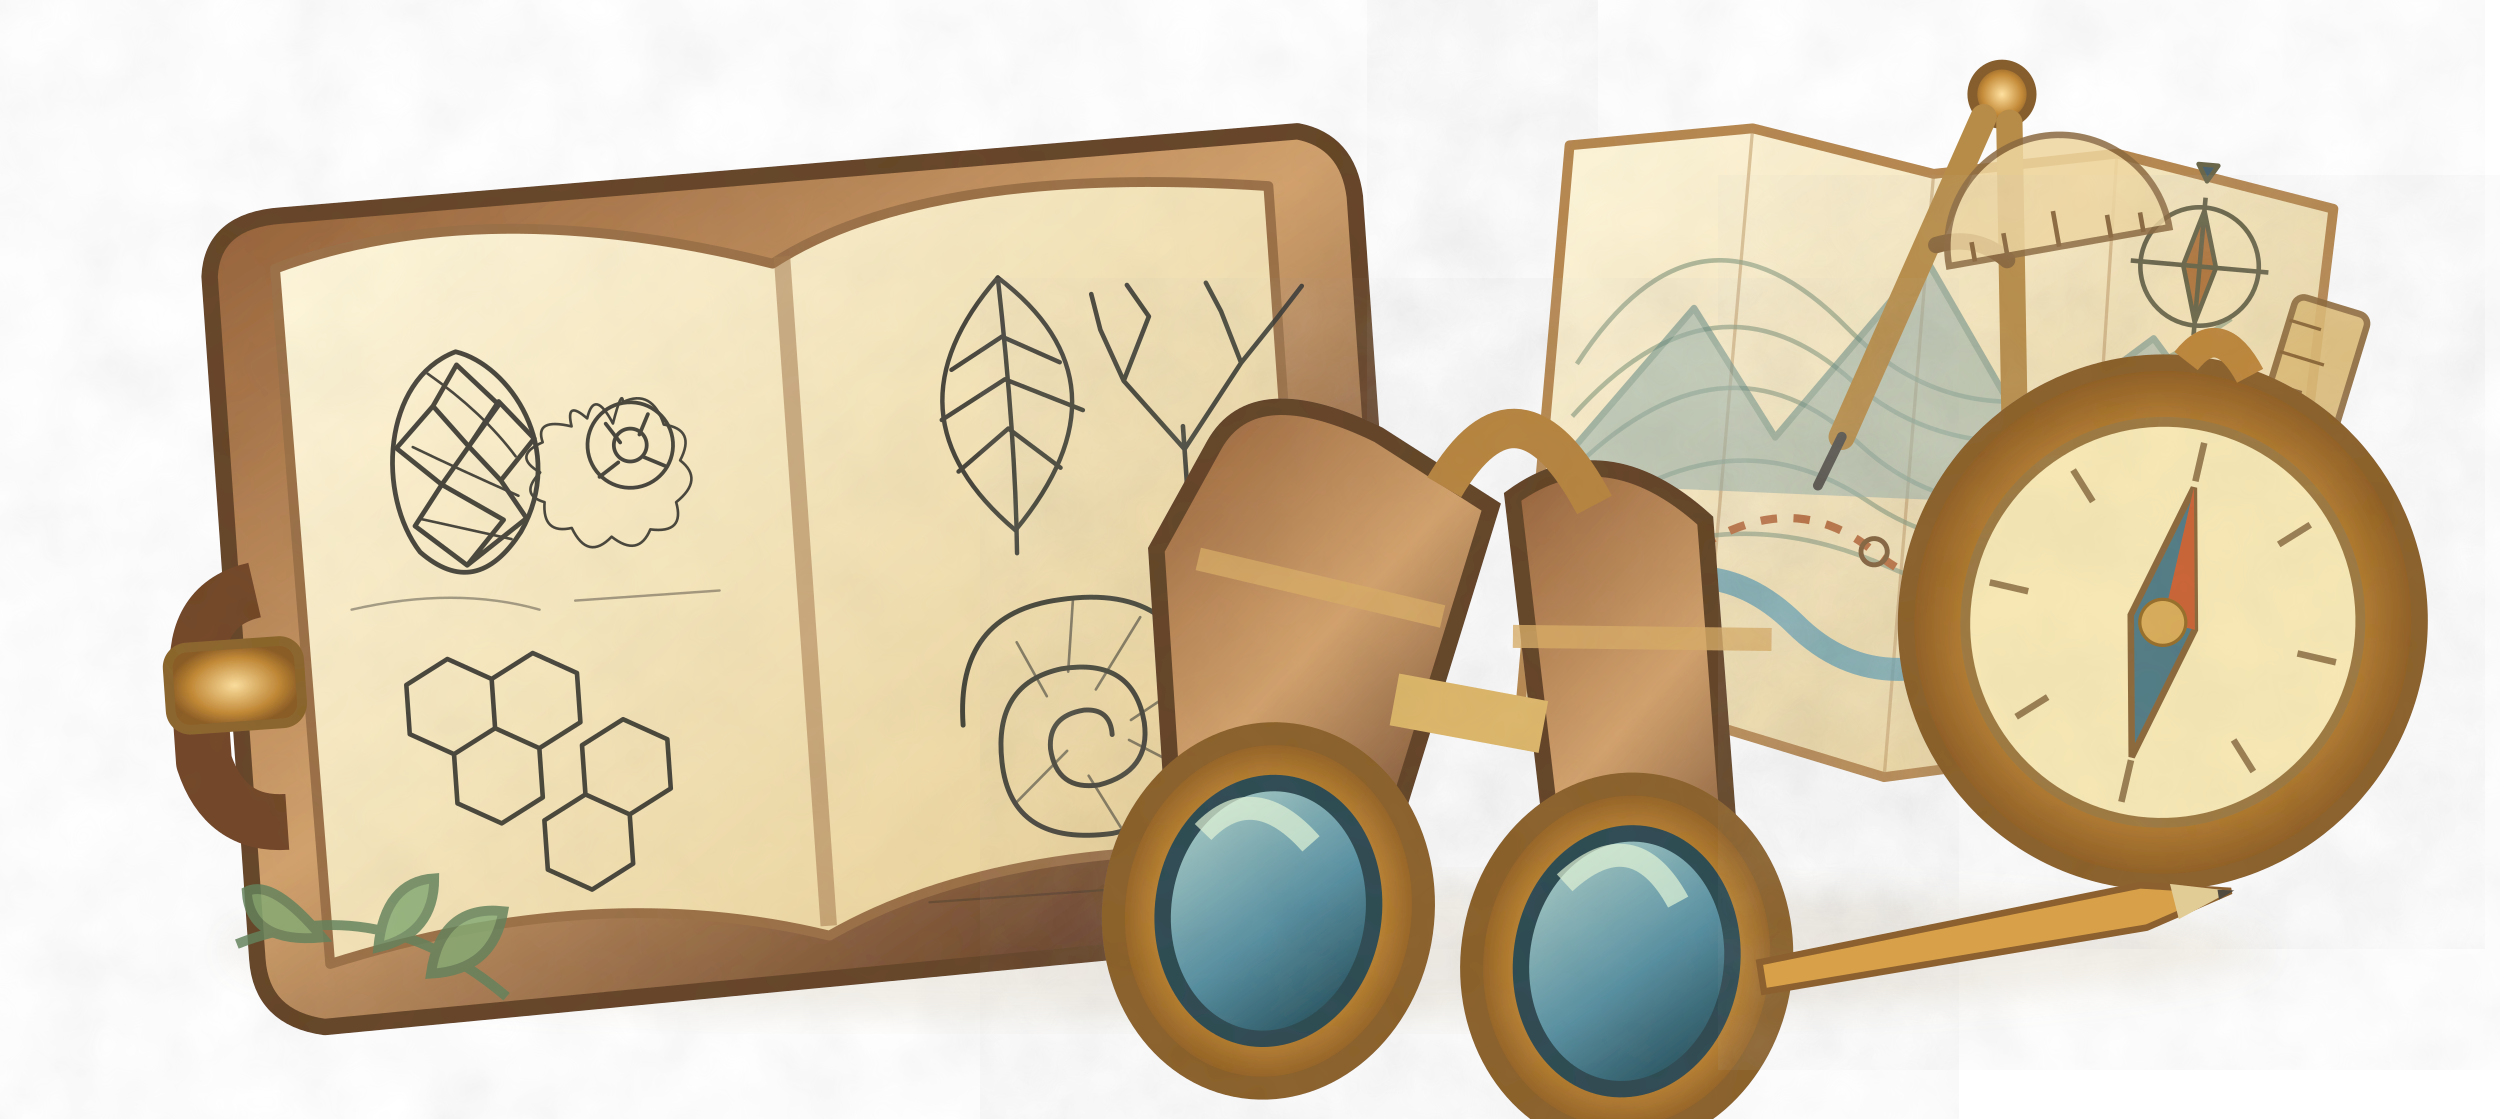
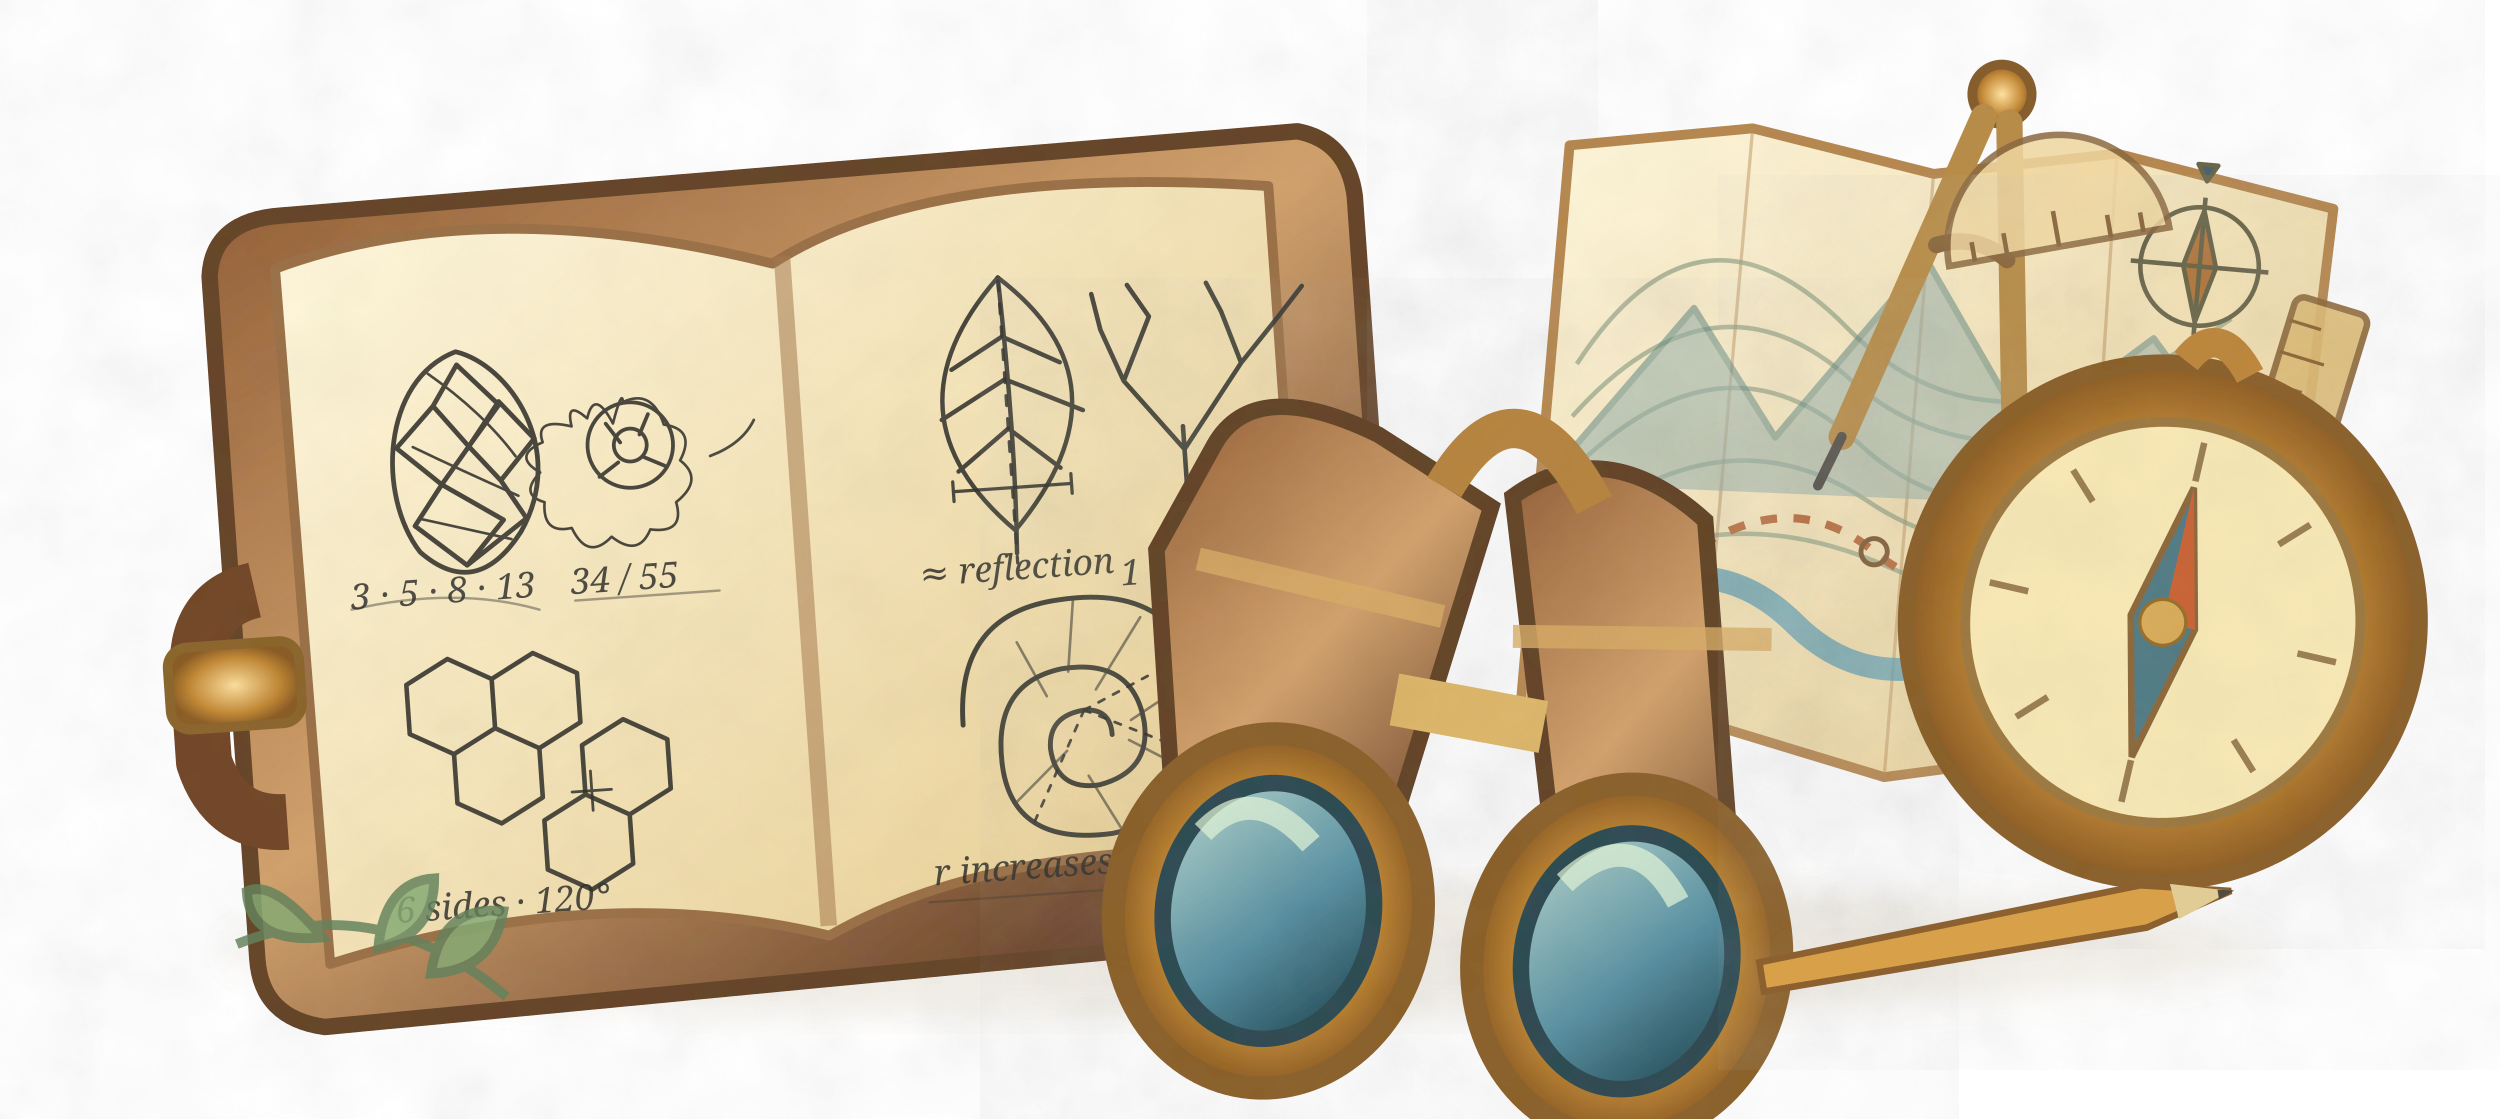
<svg xmlns="http://www.w3.org/2000/svg" viewBox="0 0 760 340" role="img" aria-label="Watercolor explorer field journal with ink drawings of mathematical patterns in nature, a topographic map, cartographer dividers, ruler, protractor, binoculars, and compass">
  <defs>
    <linearGradient id="paper" x1="0" y1="0" x2="1" y2="1">
      <stop stop-color="#fff7dc" />
      <stop offset="1" stop-color="#e8ce92" />
    </linearGradient>
    <linearGradient id="leather" x1="0" y1="0" x2=".8" y2="1">
      <stop stop-color="#96633b" />
      <stop offset=".5" stop-color="#d3a36e" />
      <stop offset="1" stop-color="#603b26" />
    </linearGradient>
    <linearGradient id="glass" x1="0" y1="0" x2=".8" y2="1">
      <stop stop-color="#bcd9cf" />
      <stop offset=".6" stop-color="#5a91a2" />
      <stop offset="1" stop-color="#294f5a" />
    </linearGradient>
    <radialGradient id="brass">
      <stop stop-color="#ffe1a0" />
      <stop offset=".67" stop-color="#c48b39" />
      <stop offset="1" stop-color="#8d5e26" />
    </radialGradient>
    <filter id="wash">
      <feTurbulence type="fractalNoise" baseFrequency=".045" numOctaves="3" seed="6" result="noise" />
      <feColorMatrix in="noise" type="saturate" values="0" />
      <feComponentTransfer>
        <feFuncA type="linear" slope=".12" />
      </feComponentTransfer>
      <feBlend in="SourceGraphic" mode="multiply" />
    </filter>
    <filter id="shadow">
      <feGaussianBlur stdDeviation="5" />
    </filter>
  </defs>
  <ellipse cx="379" cy="289" rx="309" ry="21" fill="#a58d5e" opacity=".15" filter="url(#shadow)" />
  <g transform="translate(70 48) rotate(-4 170 120)" stroke-linejoin="round" filter="url(#wash)">
    <path d="M0 24 Q2 7 23 7 L333 3 Q348 7 349 24 L349 228 Q347 246 333 246 L19 254 Q0 250 0 232Z" fill="url(#leather)" stroke="#68472c" stroke-width="5" />
    <path d="M20 23 Q85 4 171 32 Q220 5 323 19 L323 222 Q230 210 174 237 Q105 215 22 235Z" fill="url(#paper)" stroke="#9c7249" stroke-width="3" />
    <path d="M174 30 L174 234" stroke="#a77c50" stroke-width="5" opacity=".55" />
    <g fill="none" stroke="#37362f" stroke-linecap="round" stroke-linejoin="round" opacity=".89">
      <g transform="translate(39 48)" stroke-width="1.45">
        <path d="M34 4 C11 11 7 46 19 64 Q35 80 50 60 C66 36 50 9 34 4Z" />
        <path d="M34 8l-8 12 10 13 10-12-12-13ZM26 20l-12 12 13 12 9-11ZM46 20l10 12-11 12-9-11ZM27 44l-9 12 15 13 12-13-18-12ZM45 44l7 12-19 13" />
        <path d="M25 10Q41 23 50 37M19 32q14 8 31 17M20 54l27 8" stroke-width=".8" />
      </g>
      <g transform="translate(108 63)" stroke-width="1.15">
        <circle cx="16" cy="21" r="13" />
        <path d="M16 21m-5 0a5 5 0 1 0 10 0a5 5 0 1 0-10 0" />
        <path d="M16 3q-7-16-11-3Q-4-9-2 3q-16-5-13 6q-14 5-2 13-10 9 1 13-2 14 11 12 6 15 17 5 11 10 17-2 15 3 12-11 13-9 3-18 8-13-6-16-4-16-17-11Q21-12 16 3Z" transform="translate(0 12) scale(.7)" />
        <path d="M13 20l-4-6M19 18l3-6M20 25l6 3M12 26l-6 4" />
      </g>
      <g transform="translate(51 145)" stroke-width="1.4">
        <path d="M13 0l13 7v15l-13 7L0 22V7Z M39 0l13 7v15l-13 7-13-7V7Z M26 22l13 7v15l-13 7-13-7V29Z M65 22l13 7v15l-13 7-13-7V29Z M52 44l13 7v15l-13 7-13-7V51Z" />
      </g>
      <path d="M36 128q32-5 57 4M104 130h44" stroke="#38352e" stroke-width=".75" opacity=".48" />
    </g>
    <g fill="none" stroke="#34342f" stroke-linecap="round" stroke-linejoin="round" opacity=".88">
      <g transform="translate(210 41)" stroke-width="1.35">
        <path d="M29 77Q-10 39 29 0Q69 35 29 77Z" />
        <path d="M29 0Q31 49 29 84M29 18L13 27M29 31L9 42M29 46L13 58M29 18L46 27M29 31L52 42M29 46L44 59" />
      </g>
      <g transform="translate(267 48)" stroke-width="1.4">
        <path d="M25 77V42M25 49L8 27M25 49L44 24M8 27L2 11M8 27L17 8M44 24L39 8M44 24L56 11M2 11L0 0M17 8L11-2M39 8L35-1M56 11L64 2" />
        <path d="M15 78h24M25 77l-8 5M25 77l8 5" />
      </g>
      <g transform="translate(215 139)" stroke-width="1.5">
        <path d="M4 37Q4 3 36 1Q75-2 78 36Q82 68 47 73Q16 75 15 49Q14 25 35 22Q57 20 59 40Q60 55 44 58Q31 59 30 46Q30 36 41 35Q49 35 49 43" />
        <path d="M22 13l8 17M40 1l-3 22M60 8l-15 21M76 27l-21 12M72 56l-18-11M50 72l-9-17M18 62l17-15" stroke-width=".8" opacity=".65" />
      </g>
      <path d="M205 229h98" stroke-width=".7" opacity=".35" />
+     </g>
+     <g fill="#34342f" stroke="#34342f" stroke-linecap="round" stroke-linejoin="round" opacity=".86">
+       <g font-family="Georgia, serif" font-size="10.8" font-style="italic" stroke="none">
+         <text x="36" y="128">3 · 5 · 8 · 13</text>
+         <text x="103" y="128">34 / 55</text>
+         <text x="43" y="224">6 sides · 120°</text>
+         <text x="209" y="133">≈ reflection</text>
+         <text x="270" y="137">1 → 2 → 4 → 8</text>
+         <text x="207" y="224">r increases ↗</text>
+       </g>
+       <path d="M239 42L239 128" fill="none" stroke-width="1" stroke-dasharray="3 4" />
+       <path d="M221 105h36M221 102v6M257 102v6" fill="none" stroke-width="1" />
+       <path d="M256 174l20-9M256 174l38 18M256 174l-18 34" fill="none" stroke-width=".85" stroke-dasharray="2 3" />
+       <g fill="none" stroke-width=".85">
+         <path d="M99 188h12M105 182v12" />
+         <path d="M148 89q10-3 14-10" />
+         <path d="M293 119h8M297 115v8" />
+       </g>
    </g>
    <path d="M7 120 Q-12 123 -12 145 L-12 171 Q-7 191 12 191" fill="none" stroke="#75482c" stroke-width="17" />
    <rect x="-21" y="136" width="40" height="25" rx="6" fill="url(#brass)" stroke="#8d672e" stroke-width="3" />
  </g>
  <g transform="translate(470 38) rotate(5 116 93)" stroke-linejoin="round" filter="url(#wash)">
    <path d="M0 16L55 6 111 15 166 4 233 15 227 195 170 186 112 199 55 187 0 194Z" fill="url(#paper)" stroke="#b88951" stroke-width="3" />
    <path d="M55 6L55 187M111 15L112 199M166 4L170 186" fill="none" stroke="#b88e59" stroke-width="1" opacity=".48" />
    <g fill="none" stroke="#8a9d7f" opacity=".65" stroke-width="1.4">
      <path d="M8 82Q40 22 89 64T205 51M8 98Q47 46 92 80T216 68M8 116Q51 64 96 99T216 86M8 136Q53 90 100 116T218 103M8 154Q51 116 107 135T216 121" />
    </g>
    <path d="M1 119L42 62 70 99 111 41 146 91 182 59 226 109" fill="#9ab2aa" opacity=".58" stroke="#668b84" stroke-width="2" />
    <path d="M16 159Q51 130 81 155T151 149T214 156" fill="none" stroke="#5f9eb3" stroke-width="7" opacity=".75" />
    <path d="M23 163Q65 105 103 131T193 112" fill="none" stroke="#ba7040" stroke-width="2.5" stroke-dasharray="5 5" />
    <g fill="none" stroke="#805d38" stroke-width="1.5">
      <circle cx="23" cy="163" r="4" />
      <circle cx="103" cy="131" r="4" />
      <circle cx="193" cy="112" r="4" />
    </g>
    <g transform="translate(194 36)" stroke="#6c674c" stroke-width="1.4" fill="none">
      <circle r="18" />
      <path d="M0-21v42M-21 0h42M0-17L5 0 0 17-5 0Z" fill="#b37942" />
      <path d="M0-26l-3-5h6z" fill="#4d6570" />
    </g>
    <g transform="translate(140 171)" stroke-width="1.3" stroke="#6c5942" fill="none">
      <path d="M0 0h66M0-5v10M22-5v10M44-5v10M66-5v10" />
      <path d="M0 0h22v5H0zM44 0h22v5H44z" fill="#766a52" opacity=".55" />
    </g>
  </g>
  <g transform="translate(570 14) rotate(12 25 69)" fill="none" stroke-linecap="round" stroke-linejoin="round">
    <circle cx="27" cy="13" r="9" fill="url(#brass)" stroke="#865e2e" stroke-width="3" />
    <path d="M23 21L1 125M31 21L55 125" stroke="#b78c48" stroke-width="8" />
    <path d="M1 125l-4 16M55 125l4 16" stroke="#55514a" stroke-width="3" />
    <path d="M17 62Q28 56 39 62" stroke="#8a673b" stroke-width="5" />
  </g>
  <g transform="translate(706 92) rotate(17)" fill="none" stroke="#8b6636" stroke-width="2">
    <rect x="-8" y="0" width="23" height="106" rx="3" fill="#d9b873" opacity=".9" />
    <path d="M-8 8H2M-8 18H6M-8 28H2M-8 38H6M-8 48H2M-8 58H6M-8 68H2M-8 78H6M-8 88H2M-8 98H6" stroke-width="1" />
  </g>
  <g transform="translate(626 75) rotate(-10)" fill="none" stroke="#8b693f" stroke-width="2">
    <path d="M-34 0A34 34 0 0 1 34 0Z" fill="#efd6a0" opacity=".85" />
    <path d="M-26 0v-6M-16 0v-7M0 0v-11M16 0v-7M26 0v-6" stroke-width="1.4" />
  </g>
  <g transform="translate(340 122) rotate(8 130 86)" filter="url(#wash)">
    <g fill="url(#leather)" stroke="#66472c" stroke-width="5">
      <path d="M20 28Q29 5 69 18L106 35 81 190 31 178 7 62Z" />
      <path d="M112 31Q137 7 171 30L204 181 154 192Z" />
    </g>
    <path d="M91 31 Q108 -10 137 30" fill="none" stroke="#b78643" stroke-width="12" />
    <g stroke="#8d632d" stroke-width="7" fill="url(#brass)">
      <ellipse cx="56" cy="166" rx="47" ry="54" />
      <ellipse cx="166" cy="166" rx="47" ry="54" />
    </g>
    <ellipse cx="56" cy="166" rx="32" ry="39" fill="url(#glass)" stroke="#314e55" stroke-width="5" />
    <ellipse cx="166" cy="166" rx="32" ry="39" fill="url(#glass)" stroke="#314e55" stroke-width="5" />
    <path d="M33 145Q46 127 66 144M144 145Q162 123 179 146" fill="none" stroke="#e4f6d8" stroke-width="7" opacity=".7" />
    <path d="M85 97L131 99" fill="none" stroke="#dcb76c" stroke-width="16" />
    <path d="M20 63L96 70M118 73L196 63" stroke="#d8ac68" stroke-width="7" opacity=".8" />
  </g>
  <g transform="translate(593 112) rotate(13 60 70)" filter="url(#wash)">
    <ellipse cx="66" cy="76" rx="78" ry="79" fill="url(#brass)" stroke="#8d632f" stroke-width="5" />
    <ellipse cx="66" cy="76" rx="60" ry="61" fill="#f7e8b6" stroke="#9f7c45" stroke-width="3" />
    <g stroke="#9b8055" stroke-width="2">
      <path d="M66 20v12M66 119v13M12 76h12M108 76h12M29 37l8 8M95 106l8 8M103 37l-8 8M37 106l-8 8" />
    </g>
    <path d="M66 34L76 76 66 118 56 76Z" fill="#557e87" stroke="#8e6c40" stroke-width="2" />
    <path d="M66 34L76 76 66 76Z" fill="#cb663b" />
    <circle cx="66" cy="76" r="7" fill="#d9ad5b" stroke="#9a712d" />
    <path d="M55 -3Q62 -18 75 -3" fill="none" stroke="#bd8840" stroke-width="9" />
  </g>
  <g transform="translate(531 281) rotate(-9)">
    <path d="M2 12L120 7 147 13 120 20 2 21Z" fill="#d8a149" stroke="#8c602f" stroke-width="2" />
    <path d="M147 13l-18-5 1 11Z" fill="#e2cc96" />
    <path d="M143 12l5 1-5 2Z" fill="#524b40" />
  </g>
  <g stroke="#63825c" stroke-width="3" fill="#84a974" opacity=".83">
    <path d="M72 287Q115 270 154 303" fill="none" />
    <path d="M98 285q-15-18-23-14q1 16 23 14z" />
    <path d="M115 288q2-20 17-21q0 17-17 21z" />
    <path d="M131 296q3-21 22-19q-3 18-22 19z" />
  </g>
</svg>
